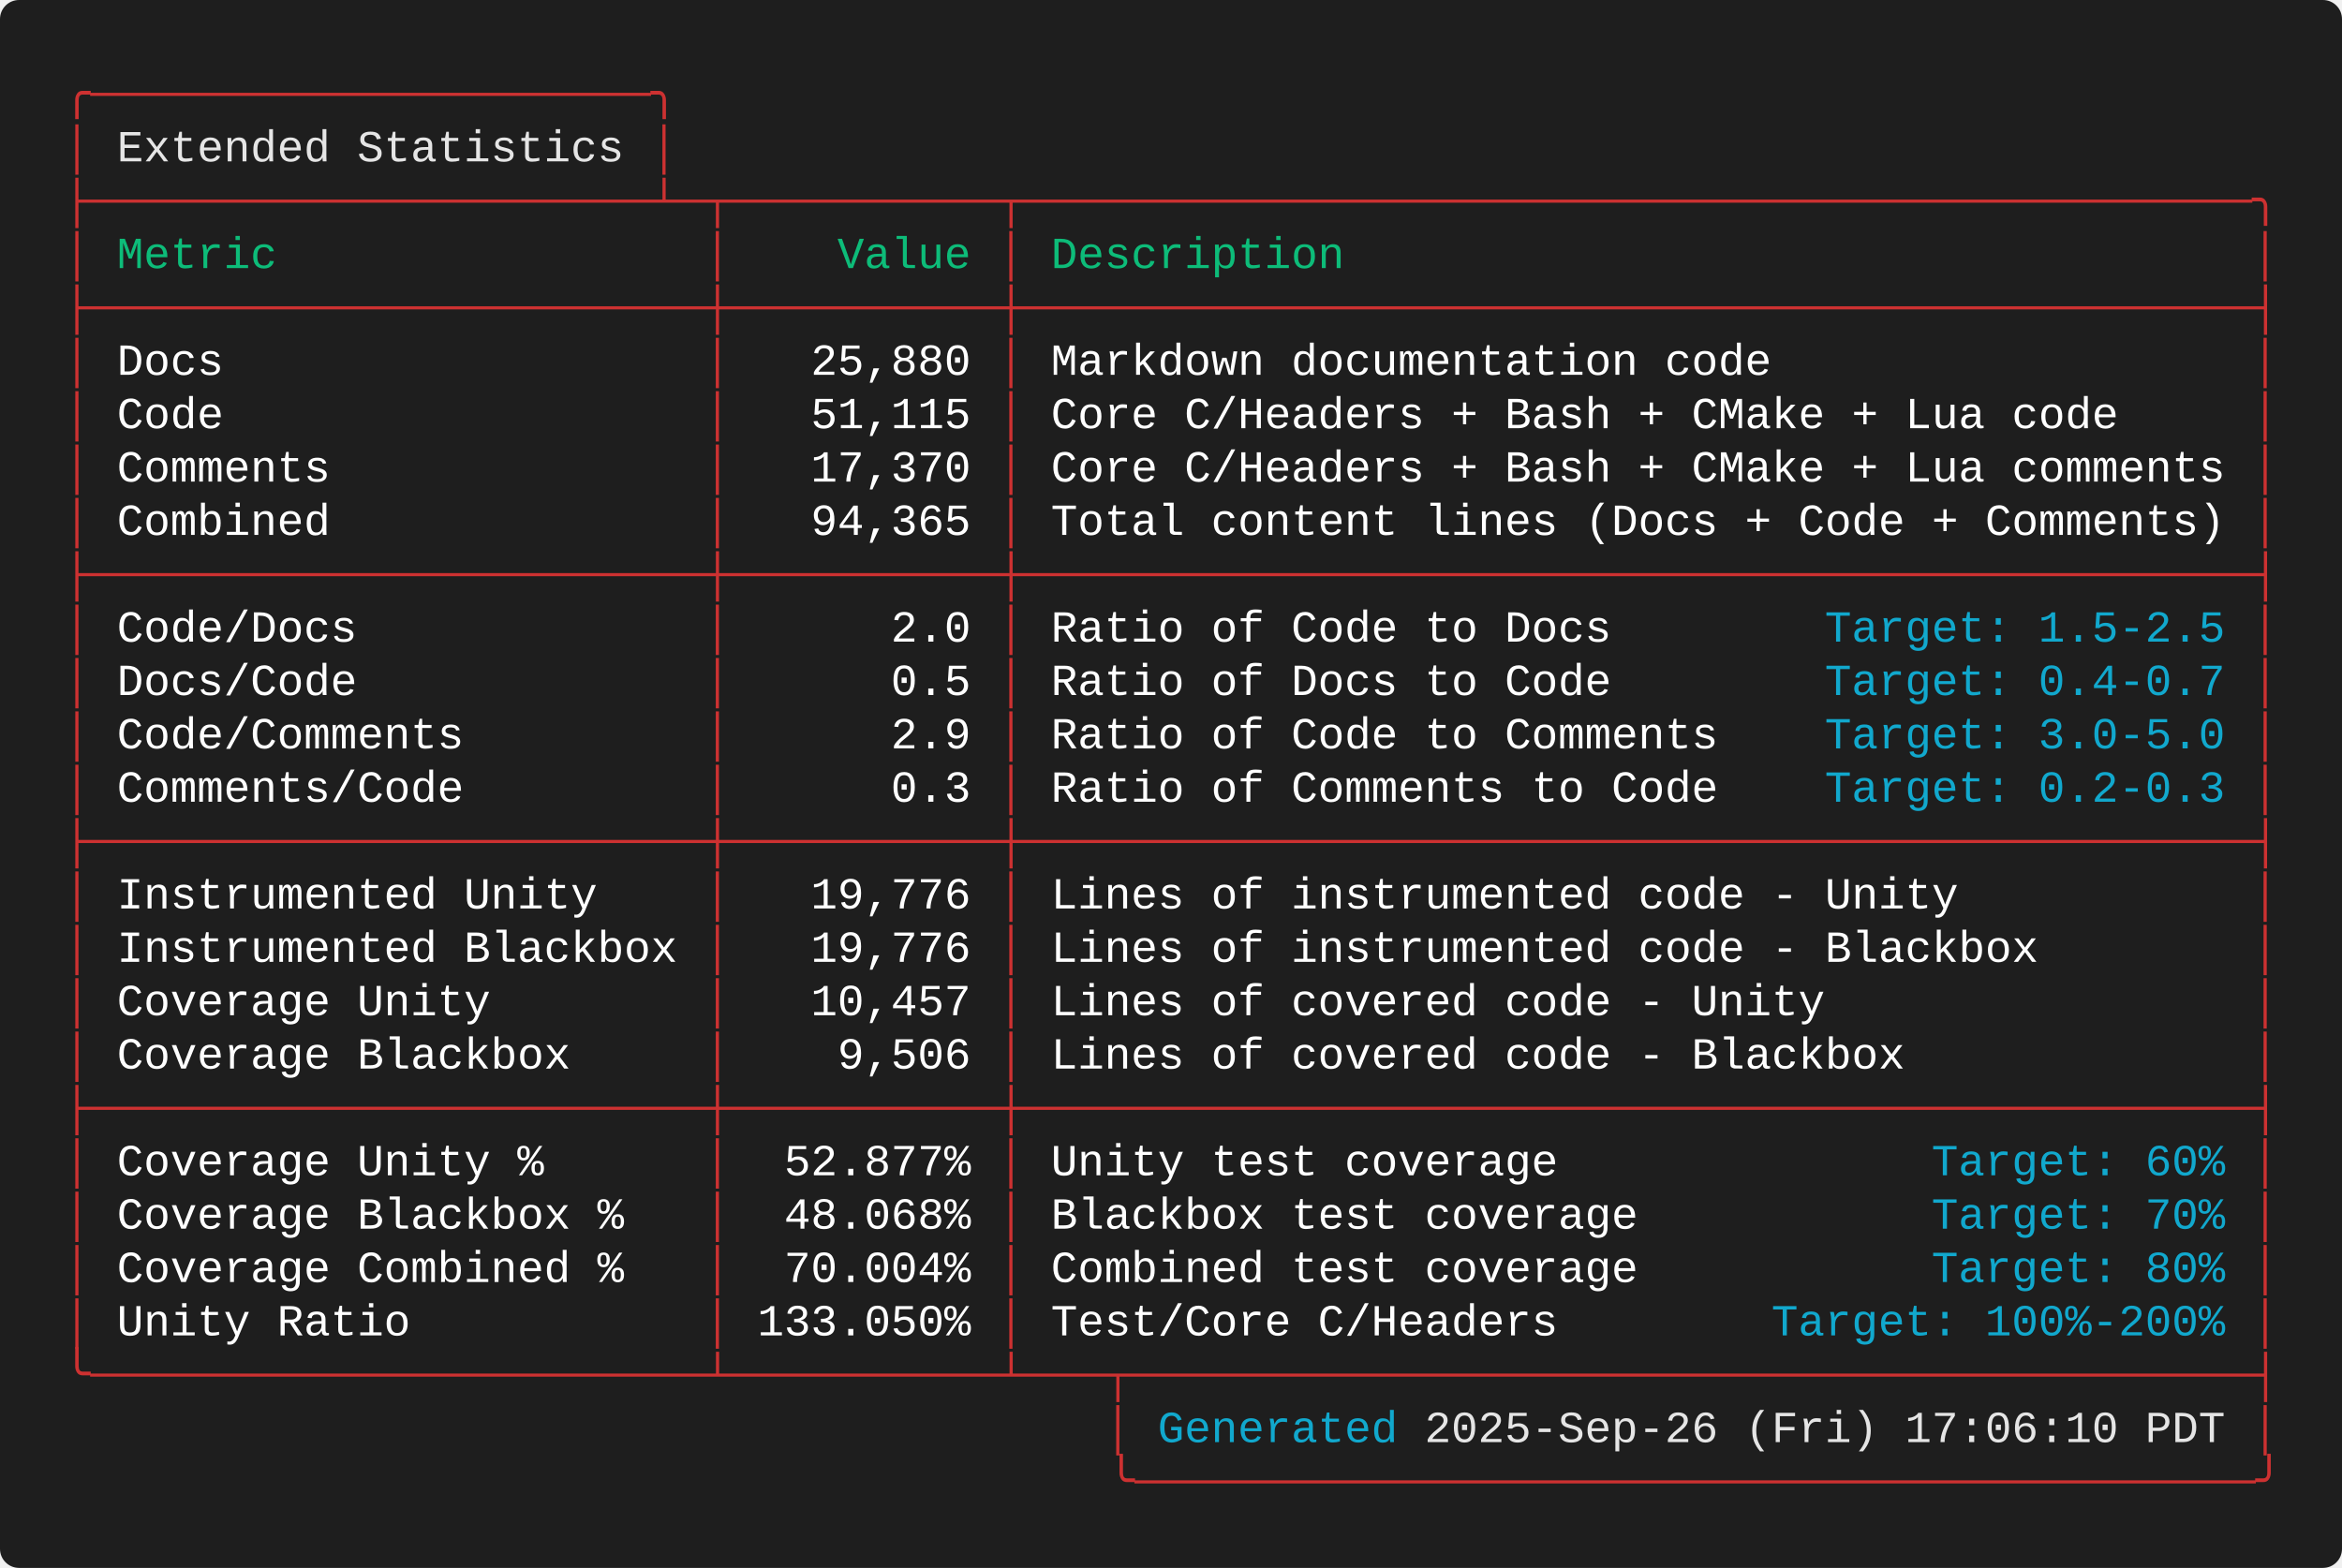
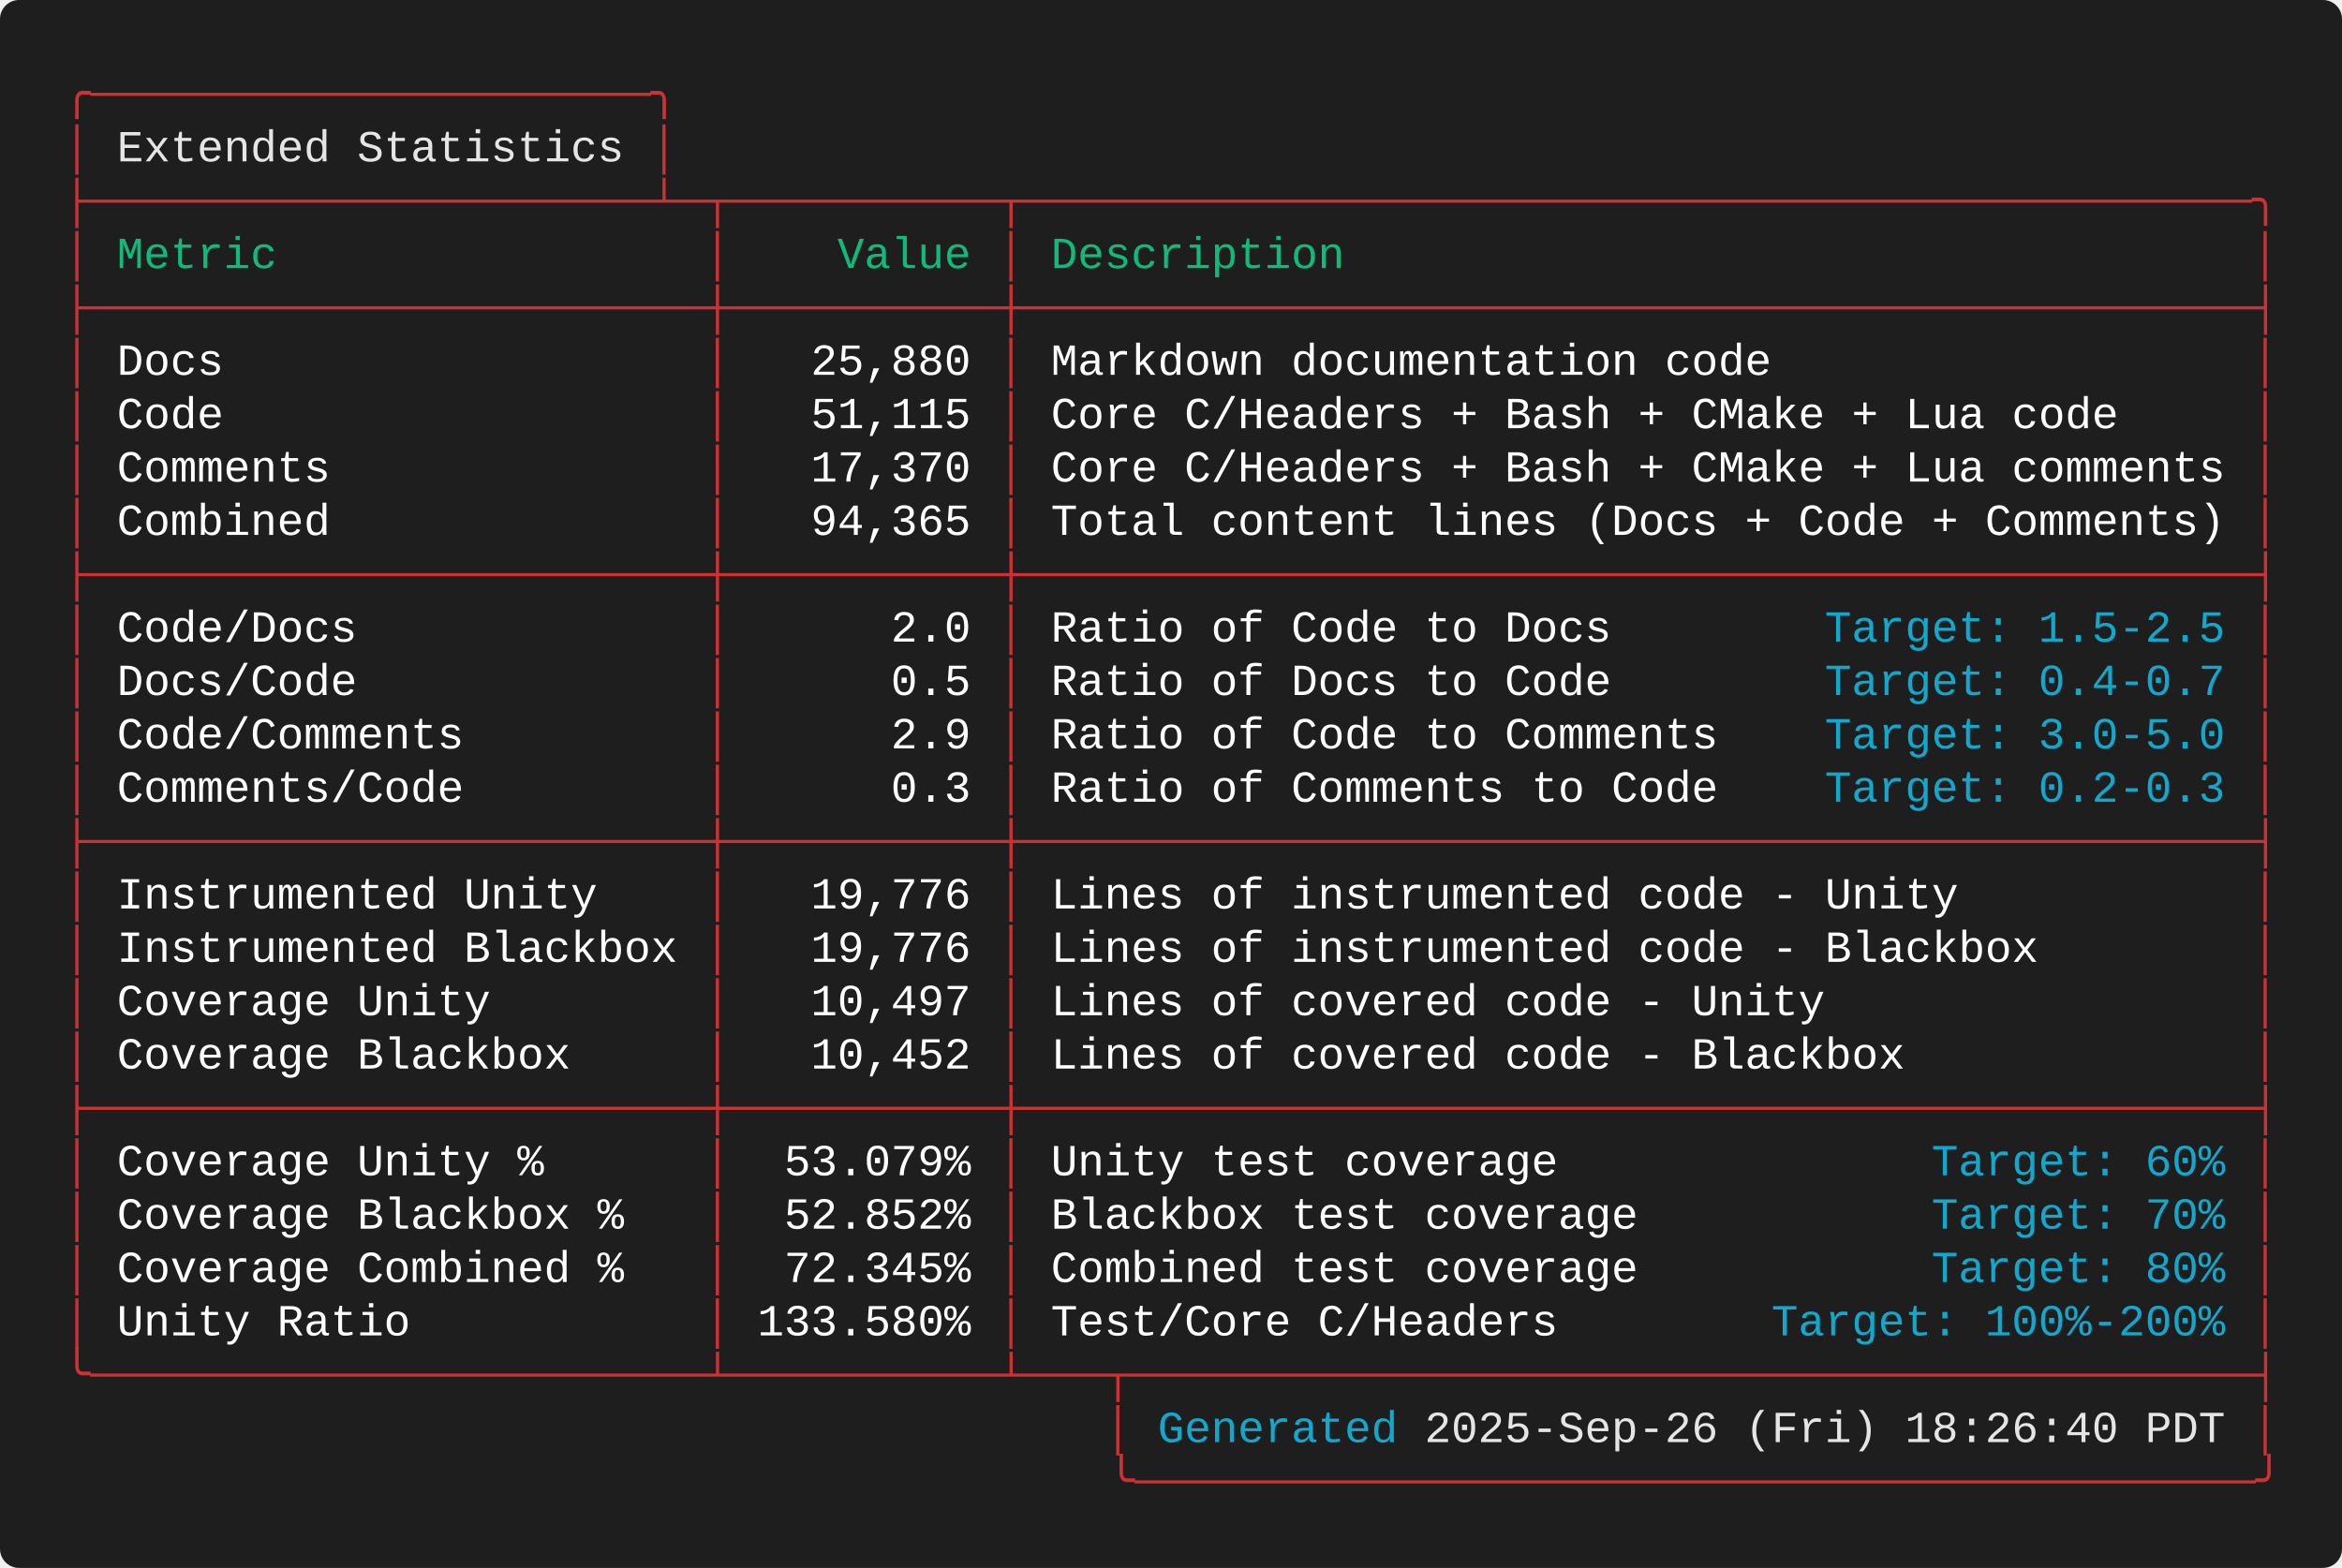
<svg xmlns="http://www.w3.org/2000/svg" width="737.20" height="493.60" viewBox="0 0 737.20 493.60">
  <defs>
    <style type="text/css">.terminal-text { font-family: 'Consolas', 'Consolas', 'Monaco', 'Courier New', monospace; }</style>
  </defs>
  <rect width="100%" height="100%" fill="#1e1e1e" rx="6" />
  <text x="20.00" y="34.00" font-size="14" class="terminal-text" xml:space="preserve" textLength="193.20" lengthAdjust="spacingAndGlyphs" fill="#cd3131">╭─────────────────────╮</text>
  <text x="20.00" y="50.80" font-size="14" class="terminal-text" xml:space="preserve" textLength="16.80" lengthAdjust="spacingAndGlyphs" fill="#cd3131">│ </text>
  <text x="36.80" y="50.80" font-size="14" class="terminal-text" xml:space="preserve" textLength="159.60" lengthAdjust="spacingAndGlyphs" fill="#e5e5e5">Extended Statistics</text>
  <text x="196.40" y="50.80" font-size="14" class="terminal-text" xml:space="preserve" textLength="8.40" lengthAdjust="spacingAndGlyphs" fill="#ffffff"> </text>
  <text x="204.80" y="50.80" font-size="14" class="terminal-text" xml:space="preserve" textLength="8.40" lengthAdjust="spacingAndGlyphs" fill="#cd3131">│</text>
  <text x="20.00" y="67.60" font-size="14" class="terminal-text" xml:space="preserve" textLength="697.20" lengthAdjust="spacingAndGlyphs" fill="#cd3131">├─────────────────────┴─┬──────────┬──────────────────────────────────────────────╮</text>
  <text x="20.00" y="84.40" font-size="14" class="terminal-text" xml:space="preserve" textLength="8.40" lengthAdjust="spacingAndGlyphs" fill="#cd3131">│</text>
  <text x="28.40" y="84.40" font-size="14" class="terminal-text" xml:space="preserve" textLength="193.20" lengthAdjust="spacingAndGlyphs" fill="#0dbc79"> Metric                </text>
  <text x="221.60" y="84.40" font-size="14" class="terminal-text" xml:space="preserve" textLength="8.40" lengthAdjust="spacingAndGlyphs" fill="#cd3131">│</text>
  <text x="230.00" y="84.40" font-size="14" class="terminal-text" xml:space="preserve" textLength="84.00" lengthAdjust="spacingAndGlyphs" fill="#0dbc79">    Value </text>
  <text x="314.00" y="84.40" font-size="14" class="terminal-text" xml:space="preserve" textLength="8.40" lengthAdjust="spacingAndGlyphs" fill="#cd3131">│</text>
  <text x="322.40" y="84.40" font-size="14" class="terminal-text" xml:space="preserve" textLength="386.40" lengthAdjust="spacingAndGlyphs" fill="#0dbc79"> Description                                  </text>
  <text x="708.80" y="84.40" font-size="14" class="terminal-text" xml:space="preserve" textLength="8.40" lengthAdjust="spacingAndGlyphs" fill="#cd3131">│</text>
  <text x="20.00" y="101.20" font-size="14" class="terminal-text" xml:space="preserve" textLength="697.20" lengthAdjust="spacingAndGlyphs" fill="#cd3131">├───────────────────────┼──────────┼──────────────────────────────────────────────┤</text>
  <text x="20.00" y="118.00" font-size="14" class="terminal-text" xml:space="preserve" textLength="8.40" lengthAdjust="spacingAndGlyphs" fill="#cd3131">│</text>
  <text x="28.40" y="118.00" font-size="14" class="terminal-text" xml:space="preserve" textLength="193.20" lengthAdjust="spacingAndGlyphs" fill="#ffffff"> Docs                  </text>
  <text x="221.60" y="118.00" font-size="14" class="terminal-text" xml:space="preserve" textLength="8.40" lengthAdjust="spacingAndGlyphs" fill="#cd3131">│</text>
  <text x="230.00" y="118.00" font-size="14" class="terminal-text" xml:space="preserve" textLength="84.00" lengthAdjust="spacingAndGlyphs" fill="#ffffff">   25,880 </text>
  <text x="314.00" y="118.00" font-size="14" class="terminal-text" xml:space="preserve" textLength="8.40" lengthAdjust="spacingAndGlyphs" fill="#cd3131">│</text>
  <text x="322.40" y="118.00" font-size="14" class="terminal-text" xml:space="preserve" textLength="386.40" lengthAdjust="spacingAndGlyphs" fill="#ffffff"> Markdown documentation code                  </text>
  <text x="708.80" y="118.00" font-size="14" class="terminal-text" xml:space="preserve" textLength="8.40" lengthAdjust="spacingAndGlyphs" fill="#cd3131">│</text>
  <text x="20.00" y="134.80" font-size="14" class="terminal-text" xml:space="preserve" textLength="8.40" lengthAdjust="spacingAndGlyphs" fill="#cd3131">│</text>
  <text x="28.40" y="134.80" font-size="14" class="terminal-text" xml:space="preserve" textLength="193.20" lengthAdjust="spacingAndGlyphs" fill="#ffffff"> Code                  </text>
  <text x="221.60" y="134.80" font-size="14" class="terminal-text" xml:space="preserve" textLength="8.40" lengthAdjust="spacingAndGlyphs" fill="#cd3131">│</text>
  <text x="230.00" y="134.80" font-size="14" class="terminal-text" xml:space="preserve" textLength="84.00" lengthAdjust="spacingAndGlyphs" fill="#ffffff">   51,115 </text>
  <text x="314.00" y="134.80" font-size="14" class="terminal-text" xml:space="preserve" textLength="8.40" lengthAdjust="spacingAndGlyphs" fill="#cd3131">│</text>
  <text x="322.40" y="134.80" font-size="14" class="terminal-text" xml:space="preserve" textLength="386.40" lengthAdjust="spacingAndGlyphs" fill="#ffffff"> Core C/Headers + Bash + CMake + Lua code     </text>
  <text x="708.80" y="134.80" font-size="14" class="terminal-text" xml:space="preserve" textLength="8.40" lengthAdjust="spacingAndGlyphs" fill="#cd3131">│</text>
  <text x="20.00" y="151.60" font-size="14" class="terminal-text" xml:space="preserve" textLength="8.40" lengthAdjust="spacingAndGlyphs" fill="#cd3131">│</text>
  <text x="28.40" y="151.60" font-size="14" class="terminal-text" xml:space="preserve" textLength="193.20" lengthAdjust="spacingAndGlyphs" fill="#ffffff"> Comments              </text>
  <text x="221.60" y="151.60" font-size="14" class="terminal-text" xml:space="preserve" textLength="8.40" lengthAdjust="spacingAndGlyphs" fill="#cd3131">│</text>
  <text x="230.00" y="151.60" font-size="14" class="terminal-text" xml:space="preserve" textLength="84.00" lengthAdjust="spacingAndGlyphs" fill="#ffffff">   17,370 </text>
  <text x="314.00" y="151.60" font-size="14" class="terminal-text" xml:space="preserve" textLength="8.40" lengthAdjust="spacingAndGlyphs" fill="#cd3131">│</text>
  <text x="322.40" y="151.60" font-size="14" class="terminal-text" xml:space="preserve" textLength="386.40" lengthAdjust="spacingAndGlyphs" fill="#ffffff"> Core C/Headers + Bash + CMake + Lua comments </text>
  <text x="708.80" y="151.60" font-size="14" class="terminal-text" xml:space="preserve" textLength="8.40" lengthAdjust="spacingAndGlyphs" fill="#cd3131">│</text>
  <text x="20.00" y="168.40" font-size="14" class="terminal-text" xml:space="preserve" textLength="8.40" lengthAdjust="spacingAndGlyphs" fill="#cd3131">│</text>
  <text x="28.40" y="168.40" font-size="14" class="terminal-text" xml:space="preserve" textLength="193.20" lengthAdjust="spacingAndGlyphs" fill="#ffffff"> Combined              </text>
  <text x="221.60" y="168.40" font-size="14" class="terminal-text" xml:space="preserve" textLength="8.40" lengthAdjust="spacingAndGlyphs" fill="#cd3131">│</text>
  <text x="230.00" y="168.40" font-size="14" class="terminal-text" xml:space="preserve" textLength="84.00" lengthAdjust="spacingAndGlyphs" fill="#ffffff">   94,365 </text>
  <text x="314.00" y="168.40" font-size="14" class="terminal-text" xml:space="preserve" textLength="8.40" lengthAdjust="spacingAndGlyphs" fill="#cd3131">│</text>
  <text x="322.40" y="168.40" font-size="14" class="terminal-text" xml:space="preserve" textLength="386.40" lengthAdjust="spacingAndGlyphs" fill="#ffffff"> Total content lines (Docs + Code + Comments) </text>
  <text x="708.80" y="168.40" font-size="14" class="terminal-text" xml:space="preserve" textLength="8.40" lengthAdjust="spacingAndGlyphs" fill="#cd3131">│</text>
  <text x="20.00" y="185.20" font-size="14" class="terminal-text" xml:space="preserve" textLength="697.20" lengthAdjust="spacingAndGlyphs" fill="#cd3131">├───────────────────────┼──────────┼──────────────────────────────────────────────┤</text>
  <text x="20.00" y="202.00" font-size="14" class="terminal-text" xml:space="preserve" textLength="8.40" lengthAdjust="spacingAndGlyphs" fill="#cd3131">│</text>
  <text x="28.40" y="202.00" font-size="14" class="terminal-text" xml:space="preserve" textLength="193.20" lengthAdjust="spacingAndGlyphs" fill="#ffffff"> Code/Docs             </text>
  <text x="221.60" y="202.00" font-size="14" class="terminal-text" xml:space="preserve" textLength="8.40" lengthAdjust="spacingAndGlyphs" fill="#cd3131">│</text>
  <text x="230.00" y="202.00" font-size="14" class="terminal-text" xml:space="preserve" textLength="84.00" lengthAdjust="spacingAndGlyphs" fill="#ffffff">      2.0 </text>
  <text x="314.00" y="202.00" font-size="14" class="terminal-text" xml:space="preserve" textLength="8.40" lengthAdjust="spacingAndGlyphs" fill="#cd3131">│</text>
  <text x="322.40" y="202.00" font-size="14" class="terminal-text" xml:space="preserve" textLength="252.00" lengthAdjust="spacingAndGlyphs" fill="#ffffff"> Ratio of Code to Docs        </text>
  <text x="574.40" y="202.00" font-size="14" class="terminal-text" xml:space="preserve" textLength="126.00" lengthAdjust="spacingAndGlyphs" fill="#11a8cd">Target: 1.5-2.5</text>
  <text x="700.40" y="202.00" font-size="14" class="terminal-text" xml:space="preserve" textLength="8.40" lengthAdjust="spacingAndGlyphs" fill="#ffffff"> </text>
  <text x="708.80" y="202.00" font-size="14" class="terminal-text" xml:space="preserve" textLength="8.40" lengthAdjust="spacingAndGlyphs" fill="#cd3131">│</text>
  <text x="20.00" y="218.80" font-size="14" class="terminal-text" xml:space="preserve" textLength="8.40" lengthAdjust="spacingAndGlyphs" fill="#cd3131">│</text>
  <text x="28.40" y="218.80" font-size="14" class="terminal-text" xml:space="preserve" textLength="193.20" lengthAdjust="spacingAndGlyphs" fill="#ffffff"> Docs/Code             </text>
  <text x="221.60" y="218.80" font-size="14" class="terminal-text" xml:space="preserve" textLength="8.40" lengthAdjust="spacingAndGlyphs" fill="#cd3131">│</text>
  <text x="230.00" y="218.80" font-size="14" class="terminal-text" xml:space="preserve" textLength="84.00" lengthAdjust="spacingAndGlyphs" fill="#ffffff">      0.5 </text>
  <text x="314.00" y="218.80" font-size="14" class="terminal-text" xml:space="preserve" textLength="8.40" lengthAdjust="spacingAndGlyphs" fill="#cd3131">│</text>
  <text x="322.40" y="218.80" font-size="14" class="terminal-text" xml:space="preserve" textLength="252.00" lengthAdjust="spacingAndGlyphs" fill="#ffffff"> Ratio of Docs to Code        </text>
  <text x="574.40" y="218.80" font-size="14" class="terminal-text" xml:space="preserve" textLength="126.00" lengthAdjust="spacingAndGlyphs" fill="#11a8cd">Target: 0.4-0.7</text>
  <text x="700.40" y="218.80" font-size="14" class="terminal-text" xml:space="preserve" textLength="8.40" lengthAdjust="spacingAndGlyphs" fill="#ffffff"> </text>
  <text x="708.80" y="218.80" font-size="14" class="terminal-text" xml:space="preserve" textLength="8.40" lengthAdjust="spacingAndGlyphs" fill="#cd3131">│</text>
  <text x="20.00" y="235.60" font-size="14" class="terminal-text" xml:space="preserve" textLength="8.40" lengthAdjust="spacingAndGlyphs" fill="#cd3131">│</text>
  <text x="28.40" y="235.60" font-size="14" class="terminal-text" xml:space="preserve" textLength="193.20" lengthAdjust="spacingAndGlyphs" fill="#ffffff"> Code/Comments         </text>
  <text x="221.60" y="235.60" font-size="14" class="terminal-text" xml:space="preserve" textLength="8.40" lengthAdjust="spacingAndGlyphs" fill="#cd3131">│</text>
  <text x="230.00" y="235.60" font-size="14" class="terminal-text" xml:space="preserve" textLength="84.00" lengthAdjust="spacingAndGlyphs" fill="#ffffff">      2.9 </text>
  <text x="314.00" y="235.60" font-size="14" class="terminal-text" xml:space="preserve" textLength="8.40" lengthAdjust="spacingAndGlyphs" fill="#cd3131">│</text>
  <text x="322.40" y="235.60" font-size="14" class="terminal-text" xml:space="preserve" textLength="252.00" lengthAdjust="spacingAndGlyphs" fill="#ffffff"> Ratio of Code to Comments    </text>
  <text x="574.40" y="235.60" font-size="14" class="terminal-text" xml:space="preserve" textLength="126.00" lengthAdjust="spacingAndGlyphs" fill="#11a8cd">Target: 3.0-5.0</text>
  <text x="700.40" y="235.60" font-size="14" class="terminal-text" xml:space="preserve" textLength="8.40" lengthAdjust="spacingAndGlyphs" fill="#ffffff"> </text>
  <text x="708.80" y="235.60" font-size="14" class="terminal-text" xml:space="preserve" textLength="8.40" lengthAdjust="spacingAndGlyphs" fill="#cd3131">│</text>
  <text x="20.00" y="252.40" font-size="14" class="terminal-text" xml:space="preserve" textLength="8.40" lengthAdjust="spacingAndGlyphs" fill="#cd3131">│</text>
  <text x="28.40" y="252.40" font-size="14" class="terminal-text" xml:space="preserve" textLength="193.20" lengthAdjust="spacingAndGlyphs" fill="#ffffff"> Comments/Code         </text>
  <text x="221.60" y="252.40" font-size="14" class="terminal-text" xml:space="preserve" textLength="8.40" lengthAdjust="spacingAndGlyphs" fill="#cd3131">│</text>
  <text x="230.00" y="252.40" font-size="14" class="terminal-text" xml:space="preserve" textLength="84.00" lengthAdjust="spacingAndGlyphs" fill="#ffffff">      0.3 </text>
  <text x="314.00" y="252.40" font-size="14" class="terminal-text" xml:space="preserve" textLength="8.40" lengthAdjust="spacingAndGlyphs" fill="#cd3131">│</text>
  <text x="322.40" y="252.40" font-size="14" class="terminal-text" xml:space="preserve" textLength="252.00" lengthAdjust="spacingAndGlyphs" fill="#ffffff"> Ratio of Comments to Code    </text>
  <text x="574.40" y="252.40" font-size="14" class="terminal-text" xml:space="preserve" textLength="126.00" lengthAdjust="spacingAndGlyphs" fill="#11a8cd">Target: 0.2-0.3</text>
  <text x="700.40" y="252.40" font-size="14" class="terminal-text" xml:space="preserve" textLength="8.40" lengthAdjust="spacingAndGlyphs" fill="#ffffff"> </text>
  <text x="708.80" y="252.40" font-size="14" class="terminal-text" xml:space="preserve" textLength="8.40" lengthAdjust="spacingAndGlyphs" fill="#cd3131">│</text>
  <text x="20.00" y="269.20" font-size="14" class="terminal-text" xml:space="preserve" textLength="697.20" lengthAdjust="spacingAndGlyphs" fill="#cd3131">├───────────────────────┼──────────┼──────────────────────────────────────────────┤</text>
  <text x="20.00" y="286.00" font-size="14" class="terminal-text" xml:space="preserve" textLength="8.40" lengthAdjust="spacingAndGlyphs" fill="#cd3131">│</text>
  <text x="28.40" y="286.00" font-size="14" class="terminal-text" xml:space="preserve" textLength="193.20" lengthAdjust="spacingAndGlyphs" fill="#ffffff"> Instrumented Unity    </text>
  <text x="221.60" y="286.00" font-size="14" class="terminal-text" xml:space="preserve" textLength="8.40" lengthAdjust="spacingAndGlyphs" fill="#cd3131">│</text>
  <text x="230.00" y="286.00" font-size="14" class="terminal-text" xml:space="preserve" textLength="84.00" lengthAdjust="spacingAndGlyphs" fill="#ffffff">   19,776 </text>
  <text x="314.00" y="286.00" font-size="14" class="terminal-text" xml:space="preserve" textLength="8.40" lengthAdjust="spacingAndGlyphs" fill="#cd3131">│</text>
  <text x="322.40" y="286.00" font-size="14" class="terminal-text" xml:space="preserve" textLength="386.40" lengthAdjust="spacingAndGlyphs" fill="#ffffff"> Lines of instrumented code - Unity           </text>
  <text x="708.80" y="286.00" font-size="14" class="terminal-text" xml:space="preserve" textLength="8.40" lengthAdjust="spacingAndGlyphs" fill="#cd3131">│</text>
  <text x="20.00" y="302.80" font-size="14" class="terminal-text" xml:space="preserve" textLength="8.40" lengthAdjust="spacingAndGlyphs" fill="#cd3131">│</text>
  <text x="28.40" y="302.80" font-size="14" class="terminal-text" xml:space="preserve" textLength="193.20" lengthAdjust="spacingAndGlyphs" fill="#ffffff"> Instrumented Blackbox </text>
  <text x="221.60" y="302.80" font-size="14" class="terminal-text" xml:space="preserve" textLength="8.40" lengthAdjust="spacingAndGlyphs" fill="#cd3131">│</text>
  <text x="230.00" y="302.80" font-size="14" class="terminal-text" xml:space="preserve" textLength="84.00" lengthAdjust="spacingAndGlyphs" fill="#ffffff">   19,776 </text>
  <text x="314.00" y="302.80" font-size="14" class="terminal-text" xml:space="preserve" textLength="8.40" lengthAdjust="spacingAndGlyphs" fill="#cd3131">│</text>
  <text x="322.40" y="302.80" font-size="14" class="terminal-text" xml:space="preserve" textLength="386.40" lengthAdjust="spacingAndGlyphs" fill="#ffffff"> Lines of instrumented code - Blackbox        </text>
  <text x="708.80" y="302.80" font-size="14" class="terminal-text" xml:space="preserve" textLength="8.40" lengthAdjust="spacingAndGlyphs" fill="#cd3131">│</text>
  <text x="20.00" y="319.60" font-size="14" class="terminal-text" xml:space="preserve" textLength="8.40" lengthAdjust="spacingAndGlyphs" fill="#cd3131">│</text>
  <text x="28.40" y="319.60" font-size="14" class="terminal-text" xml:space="preserve" textLength="193.20" lengthAdjust="spacingAndGlyphs" fill="#ffffff"> Coverage Unity        </text>
  <text x="221.60" y="319.60" font-size="14" class="terminal-text" xml:space="preserve" textLength="8.40" lengthAdjust="spacingAndGlyphs" fill="#cd3131">│</text>
-   <text x="230.00" y="319.60" font-size="14" class="terminal-text" xml:space="preserve" textLength="84.00" lengthAdjust="spacingAndGlyphs" fill="#ffffff">   10,457 </text>
+   <text x="230.00" y="319.60" font-size="14" class="terminal-text" xml:space="preserve" textLength="84.00" lengthAdjust="spacingAndGlyphs" fill="#ffffff">   10,497 </text>
  <text x="314.00" y="319.60" font-size="14" class="terminal-text" xml:space="preserve" textLength="8.40" lengthAdjust="spacingAndGlyphs" fill="#cd3131">│</text>
  <text x="322.40" y="319.60" font-size="14" class="terminal-text" xml:space="preserve" textLength="386.40" lengthAdjust="spacingAndGlyphs" fill="#ffffff"> Lines of covered code - Unity                </text>
  <text x="708.80" y="319.60" font-size="14" class="terminal-text" xml:space="preserve" textLength="8.40" lengthAdjust="spacingAndGlyphs" fill="#cd3131">│</text>
  <text x="20.00" y="336.40" font-size="14" class="terminal-text" xml:space="preserve" textLength="8.40" lengthAdjust="spacingAndGlyphs" fill="#cd3131">│</text>
  <text x="28.40" y="336.40" font-size="14" class="terminal-text" xml:space="preserve" textLength="193.20" lengthAdjust="spacingAndGlyphs" fill="#ffffff"> Coverage Blackbox     </text>
  <text x="221.60" y="336.40" font-size="14" class="terminal-text" xml:space="preserve" textLength="8.40" lengthAdjust="spacingAndGlyphs" fill="#cd3131">│</text>
-   <text x="230.00" y="336.40" font-size="14" class="terminal-text" xml:space="preserve" textLength="84.00" lengthAdjust="spacingAndGlyphs" fill="#ffffff">    9,506 </text>
+   <text x="230.00" y="336.40" font-size="14" class="terminal-text" xml:space="preserve" textLength="84.00" lengthAdjust="spacingAndGlyphs" fill="#ffffff">   10,452 </text>
  <text x="314.00" y="336.40" font-size="14" class="terminal-text" xml:space="preserve" textLength="8.40" lengthAdjust="spacingAndGlyphs" fill="#cd3131">│</text>
  <text x="322.40" y="336.40" font-size="14" class="terminal-text" xml:space="preserve" textLength="386.40" lengthAdjust="spacingAndGlyphs" fill="#ffffff"> Lines of covered code - Blackbox             </text>
  <text x="708.80" y="336.40" font-size="14" class="terminal-text" xml:space="preserve" textLength="8.40" lengthAdjust="spacingAndGlyphs" fill="#cd3131">│</text>
  <text x="20.00" y="353.20" font-size="14" class="terminal-text" xml:space="preserve" textLength="697.20" lengthAdjust="spacingAndGlyphs" fill="#cd3131">├───────────────────────┼──────────┼──────────────────────────────────────────────┤</text>
  <text x="20.00" y="370.00" font-size="14" class="terminal-text" xml:space="preserve" textLength="8.40" lengthAdjust="spacingAndGlyphs" fill="#cd3131">│</text>
  <text x="28.40" y="370.00" font-size="14" class="terminal-text" xml:space="preserve" textLength="193.20" lengthAdjust="spacingAndGlyphs" fill="#ffffff"> Coverage Unity %      </text>
  <text x="221.60" y="370.00" font-size="14" class="terminal-text" xml:space="preserve" textLength="8.40" lengthAdjust="spacingAndGlyphs" fill="#cd3131">│</text>
-   <text x="230.00" y="370.00" font-size="14" class="terminal-text" xml:space="preserve" textLength="84.00" lengthAdjust="spacingAndGlyphs" fill="#ffffff">  52.877% </text>
+   <text x="230.00" y="370.00" font-size="14" class="terminal-text" xml:space="preserve" textLength="84.00" lengthAdjust="spacingAndGlyphs" fill="#ffffff">  53.079% </text>
  <text x="314.00" y="370.00" font-size="14" class="terminal-text" xml:space="preserve" textLength="8.40" lengthAdjust="spacingAndGlyphs" fill="#cd3131">│</text>
  <text x="322.40" y="370.00" font-size="14" class="terminal-text" xml:space="preserve" textLength="285.60" lengthAdjust="spacingAndGlyphs" fill="#ffffff"> Unity test coverage              </text>
  <text x="608.00" y="370.00" font-size="14" class="terminal-text" xml:space="preserve" textLength="92.40" lengthAdjust="spacingAndGlyphs" fill="#11a8cd">Target: 60%</text>
  <text x="700.40" y="370.00" font-size="14" class="terminal-text" xml:space="preserve" textLength="8.40" lengthAdjust="spacingAndGlyphs" fill="#ffffff"> </text>
  <text x="708.80" y="370.00" font-size="14" class="terminal-text" xml:space="preserve" textLength="8.40" lengthAdjust="spacingAndGlyphs" fill="#cd3131">│</text>
  <text x="20.00" y="386.80" font-size="14" class="terminal-text" xml:space="preserve" textLength="8.40" lengthAdjust="spacingAndGlyphs" fill="#cd3131">│</text>
  <text x="28.40" y="386.80" font-size="14" class="terminal-text" xml:space="preserve" textLength="193.20" lengthAdjust="spacingAndGlyphs" fill="#ffffff"> Coverage Blackbox %   </text>
  <text x="221.60" y="386.80" font-size="14" class="terminal-text" xml:space="preserve" textLength="8.40" lengthAdjust="spacingAndGlyphs" fill="#cd3131">│</text>
-   <text x="230.00" y="386.80" font-size="14" class="terminal-text" xml:space="preserve" textLength="84.00" lengthAdjust="spacingAndGlyphs" fill="#ffffff">  48.068% </text>
+   <text x="230.00" y="386.80" font-size="14" class="terminal-text" xml:space="preserve" textLength="84.00" lengthAdjust="spacingAndGlyphs" fill="#ffffff">  52.852% </text>
  <text x="314.00" y="386.80" font-size="14" class="terminal-text" xml:space="preserve" textLength="8.40" lengthAdjust="spacingAndGlyphs" fill="#cd3131">│</text>
  <text x="322.40" y="386.80" font-size="14" class="terminal-text" xml:space="preserve" textLength="285.60" lengthAdjust="spacingAndGlyphs" fill="#ffffff"> Blackbox test coverage           </text>
  <text x="608.00" y="386.80" font-size="14" class="terminal-text" xml:space="preserve" textLength="92.40" lengthAdjust="spacingAndGlyphs" fill="#11a8cd">Target: 70%</text>
  <text x="700.40" y="386.80" font-size="14" class="terminal-text" xml:space="preserve" textLength="8.40" lengthAdjust="spacingAndGlyphs" fill="#ffffff"> </text>
  <text x="708.80" y="386.80" font-size="14" class="terminal-text" xml:space="preserve" textLength="8.40" lengthAdjust="spacingAndGlyphs" fill="#cd3131">│</text>
  <text x="20.00" y="403.60" font-size="14" class="terminal-text" xml:space="preserve" textLength="8.40" lengthAdjust="spacingAndGlyphs" fill="#cd3131">│</text>
  <text x="28.40" y="403.60" font-size="14" class="terminal-text" xml:space="preserve" textLength="193.20" lengthAdjust="spacingAndGlyphs" fill="#ffffff"> Coverage Combined %   </text>
  <text x="221.60" y="403.60" font-size="14" class="terminal-text" xml:space="preserve" textLength="8.40" lengthAdjust="spacingAndGlyphs" fill="#cd3131">│</text>
-   <text x="230.00" y="403.60" font-size="14" class="terminal-text" xml:space="preserve" textLength="84.00" lengthAdjust="spacingAndGlyphs" fill="#ffffff">  70.004% </text>
+   <text x="230.00" y="403.60" font-size="14" class="terminal-text" xml:space="preserve" textLength="84.00" lengthAdjust="spacingAndGlyphs" fill="#ffffff">  72.345% </text>
  <text x="314.00" y="403.60" font-size="14" class="terminal-text" xml:space="preserve" textLength="8.40" lengthAdjust="spacingAndGlyphs" fill="#cd3131">│</text>
  <text x="322.40" y="403.60" font-size="14" class="terminal-text" xml:space="preserve" textLength="285.60" lengthAdjust="spacingAndGlyphs" fill="#ffffff"> Combined test coverage           </text>
  <text x="608.00" y="403.60" font-size="14" class="terminal-text" xml:space="preserve" textLength="92.40" lengthAdjust="spacingAndGlyphs" fill="#11a8cd">Target: 80%</text>
  <text x="700.40" y="403.60" font-size="14" class="terminal-text" xml:space="preserve" textLength="8.40" lengthAdjust="spacingAndGlyphs" fill="#ffffff"> </text>
  <text x="708.80" y="403.60" font-size="14" class="terminal-text" xml:space="preserve" textLength="8.40" lengthAdjust="spacingAndGlyphs" fill="#cd3131">│</text>
  <text x="20.00" y="420.40" font-size="14" class="terminal-text" xml:space="preserve" textLength="8.40" lengthAdjust="spacingAndGlyphs" fill="#cd3131">│</text>
  <text x="28.40" y="420.40" font-size="14" class="terminal-text" xml:space="preserve" textLength="193.20" lengthAdjust="spacingAndGlyphs" fill="#ffffff"> Unity Ratio           </text>
  <text x="221.60" y="420.40" font-size="14" class="terminal-text" xml:space="preserve" textLength="8.40" lengthAdjust="spacingAndGlyphs" fill="#cd3131">│</text>
-   <text x="230.00" y="420.40" font-size="14" class="terminal-text" xml:space="preserve" textLength="84.00" lengthAdjust="spacingAndGlyphs" fill="#ffffff"> 133.050% </text>
+   <text x="230.00" y="420.40" font-size="14" class="terminal-text" xml:space="preserve" textLength="84.00" lengthAdjust="spacingAndGlyphs" fill="#ffffff"> 133.580% </text>
  <text x="314.00" y="420.40" font-size="14" class="terminal-text" xml:space="preserve" textLength="8.40" lengthAdjust="spacingAndGlyphs" fill="#cd3131">│</text>
  <text x="322.40" y="420.40" font-size="14" class="terminal-text" xml:space="preserve" textLength="235.20" lengthAdjust="spacingAndGlyphs" fill="#ffffff"> Test/Core C/Headers        </text>
  <text x="557.60" y="420.40" font-size="14" class="terminal-text" xml:space="preserve" textLength="142.80" lengthAdjust="spacingAndGlyphs" fill="#11a8cd">Target: 100%-200%</text>
  <text x="700.40" y="420.40" font-size="14" class="terminal-text" xml:space="preserve" textLength="8.40" lengthAdjust="spacingAndGlyphs" fill="#ffffff"> </text>
  <text x="708.80" y="420.40" font-size="14" class="terminal-text" xml:space="preserve" textLength="8.40" lengthAdjust="spacingAndGlyphs" fill="#cd3131">│</text>
  <text x="20.00" y="437.20" font-size="14" class="terminal-text" xml:space="preserve" textLength="697.20" lengthAdjust="spacingAndGlyphs" fill="#cd3131">╰───────────────────────┴──────────┴───┬──────────────────────────────────────────┤</text>
  <text x="20.00" y="454.00" font-size="14" class="terminal-text" xml:space="preserve" textLength="344.40" lengthAdjust="spacingAndGlyphs" fill="#cd3131">                                       │ </text>
  <text x="364.40" y="454.00" font-size="14" class="terminal-text" xml:space="preserve" textLength="75.60" lengthAdjust="spacingAndGlyphs" fill="#11a8cd">Generated</text>
-   <text x="440.00" y="454.00" font-size="14" class="terminal-text" xml:space="preserve" textLength="260.40" lengthAdjust="spacingAndGlyphs" fill="#e5e5e5"> 2025-Sep-26 (Fri) 17:06:10 PDT</text>
+   <text x="440.00" y="454.00" font-size="14" class="terminal-text" xml:space="preserve" textLength="260.40" lengthAdjust="spacingAndGlyphs" fill="#e5e5e5"> 2025-Sep-26 (Fri) 18:26:40 PDT</text>
  <text x="700.40" y="454.00" font-size="14" class="terminal-text" xml:space="preserve" textLength="8.40" lengthAdjust="spacingAndGlyphs" fill="#ffffff"> </text>
  <text x="708.80" y="454.00" font-size="14" class="terminal-text" xml:space="preserve" textLength="8.40" lengthAdjust="spacingAndGlyphs" fill="#cd3131">│</text>
  <text x="20.00" y="470.80" font-size="14" class="terminal-text" xml:space="preserve" textLength="697.20" lengthAdjust="spacingAndGlyphs" fill="#cd3131">                                       ╰──────────────────────────────────────────╯</text>
</svg>
